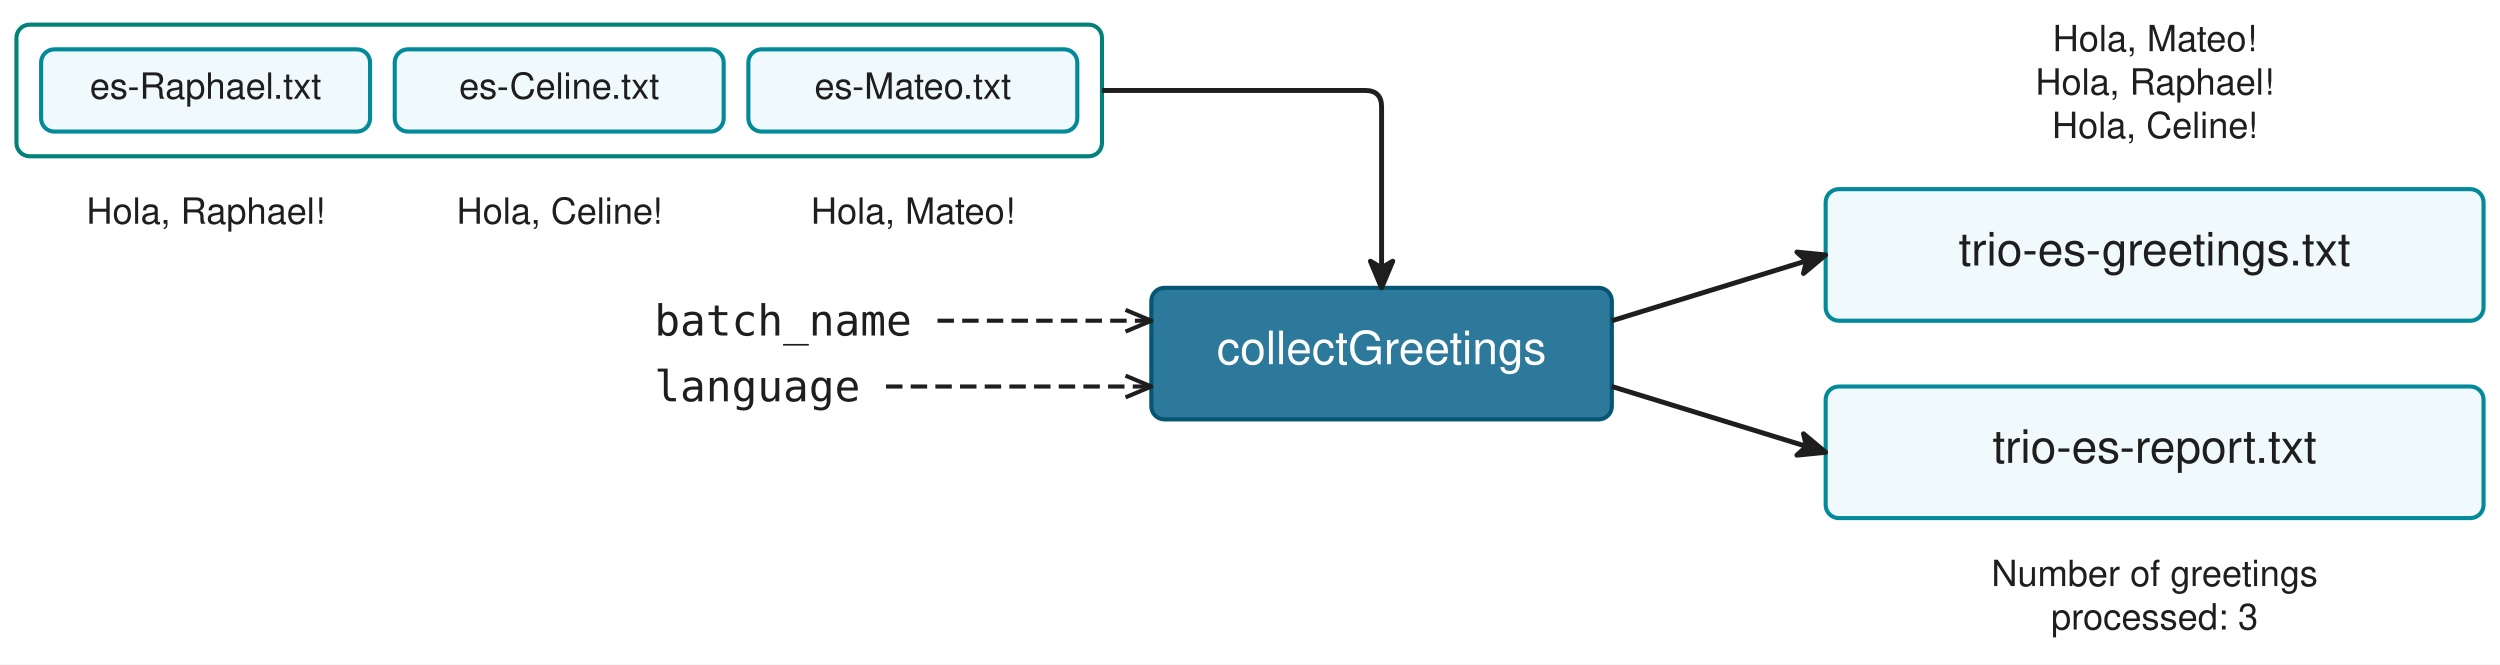
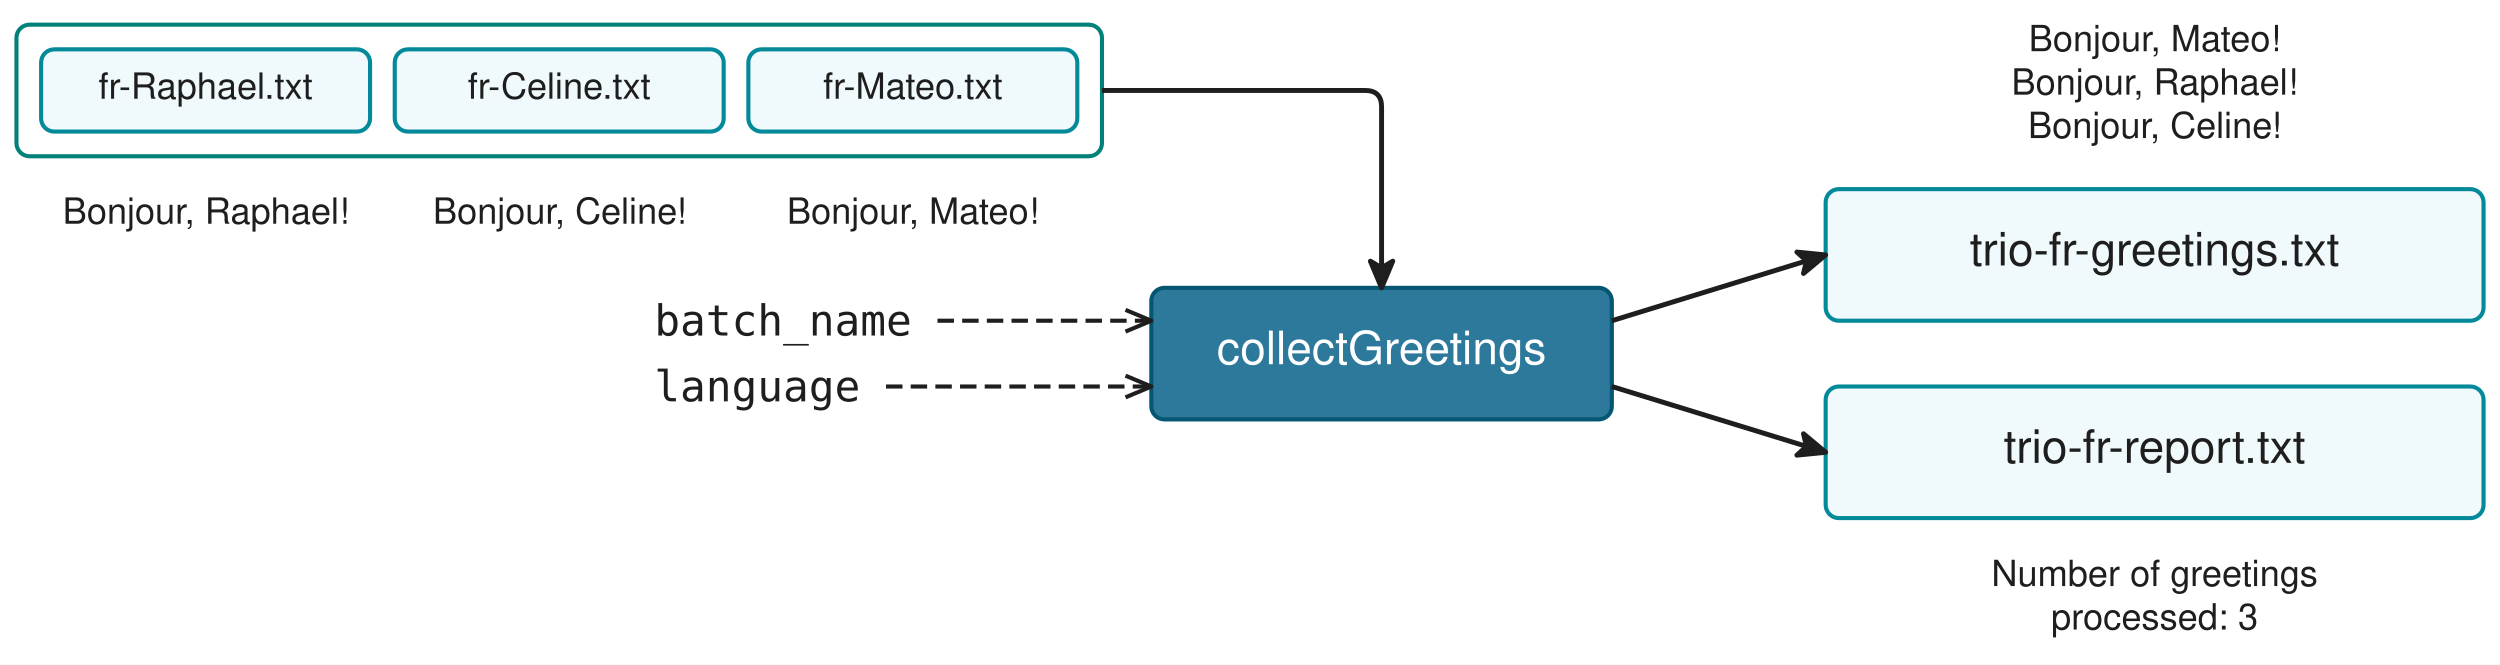
- <svg xmlns="http://www.w3.org/2000/svg" version="1.1" width="1520px" height="404px" viewBox="30 25 1520 404" content="&lt;mxfile host=&quot;drawio&quot;&gt;&lt;diagram id=&quot;page-1&quot; name=&quot;Page-1&quot;&gt;&lt;mxGraphModel grid=&quot;1&quot; gridSize=&quot;10&quot; guides=&quot;1&quot; tooltips=&quot;1&quot; connect=&quot;1&quot; arrows=&quot;1&quot; fold=&quot;1&quot; page=&quot;0&quot; pageScale=&quot;1&quot; pageWidth=&quot;1600&quot; pageHeight=&quot;1000&quot; math=&quot;0&quot; shadow=&quot;0&quot;&gt;&lt;root&gt;&lt;mxCell id=&quot;0&quot; /&gt;&lt;mxCell id=&quot;1&quot; parent=&quot;0&quot; /&gt;&lt;mxCell id=&quot;in&quot; value=&quot;&quot; style=&quot;rounded=1;absoluteArcSize=1;arcSize=16;fillColor=#ffffff;strokeColor=#018178;strokeWidth=2.5;fontFamily=Helvetica;fontSize=22;fontColor=#1e1e1e;html=0;whiteSpace=nowrap;container=1;collapsible=0;recursiveResize=0;&quot; vertex=&quot;1&quot; parent=&quot;1&quot;&gt;&lt;mxGeometry x=&quot;40&quot; y=&quot;40&quot; width=&quot;660&quot; height=&quot;80&quot; as=&quot;geometry&quot; /&gt;&lt;/mxCell&gt;&lt;mxCell id=&quot;in-0&quot; value=&quot;es-Raphael.txt&quot; style=&quot;rounded=1;absoluteArcSize=1;arcSize=16;fillColor=#f0f9fb;strokeColor=#02899a;strokeWidth=2.5;fontFamily=Helvetica;fontSize=22;fontColor=#1e1e1e;html=0;whiteSpace=nowrap;&quot; vertex=&quot;1&quot; parent=&quot;in&quot;&gt;&lt;mxGeometry x=&quot;15&quot; y=&quot;15&quot; width=&quot;200&quot; height=&quot;50&quot; as=&quot;geometry&quot; /&gt;&lt;/mxCell&gt;&lt;mxCell id=&quot;in-0-contents&quot; value=&quot;Hola, Raphael!&quot; style=&quot;text;align=center;verticalAlign=middle;spacing=0;spacingLeft=4;fontFamily=Helvetica;fontSize=22;fontColor=#1e1e1e;html=0;whiteSpace=nowrap;&quot; vertex=&quot;1&quot; parent=&quot;1&quot;&gt;&lt;mxGeometry x=&quot;55&quot; y=&quot;140&quot; width=&quot;200&quot; height=&quot;32&quot; as=&quot;geometry&quot; /&gt;&lt;/mxCell&gt;&lt;mxCell id=&quot;in-1&quot; value=&quot;es-Celine.txt&quot; style=&quot;rounded=1;absoluteArcSize=1;arcSize=16;fillColor=#f0f9fb;strokeColor=#02899a;strokeWidth=2.5;fontFamily=Helvetica;fontSize=22;fontColor=#1e1e1e;html=0;whiteSpace=nowrap;&quot; vertex=&quot;1&quot; parent=&quot;in&quot;&gt;&lt;mxGeometry x=&quot;230&quot; y=&quot;15&quot; width=&quot;200&quot; height=&quot;50&quot; as=&quot;geometry&quot; /&gt;&lt;/mxCell&gt;&lt;mxCell id=&quot;in-1-contents&quot; value=&quot;Hola, Celine!&quot; style=&quot;text;align=center;verticalAlign=middle;spacing=0;spacingLeft=4;fontFamily=Helvetica;fontSize=22;fontColor=#1e1e1e;html=0;whiteSpace=nowrap;&quot; vertex=&quot;1&quot; parent=&quot;1&quot;&gt;&lt;mxGeometry x=&quot;270&quot; y=&quot;140&quot; width=&quot;200&quot; height=&quot;32&quot; as=&quot;geometry&quot; /&gt;&lt;/mxCell&gt;&lt;mxCell id=&quot;in-2&quot; value=&quot;es-Mateo.txt&quot; style=&quot;rounded=1;absoluteArcSize=1;arcSize=16;fillColor=#f0f9fb;strokeColor=#02899a;strokeWidth=2.5;fontFamily=Helvetica;fontSize=22;fontColor=#1e1e1e;html=0;whiteSpace=nowrap;&quot; vertex=&quot;1&quot; parent=&quot;in&quot;&gt;&lt;mxGeometry x=&quot;445&quot; y=&quot;15&quot; width=&quot;200&quot; height=&quot;50&quot; as=&quot;geometry&quot; /&gt;&lt;/mxCell&gt;&lt;mxCell id=&quot;in-2-contents&quot; value=&quot;Hola, Mateo!&quot; style=&quot;text;align=center;verticalAlign=middle;spacing=0;spacingLeft=4;fontFamily=Helvetica;fontSize=22;fontColor=#1e1e1e;html=0;whiteSpace=nowrap;&quot; vertex=&quot;1&quot; parent=&quot;1&quot;&gt;&lt;mxGeometry x=&quot;485&quot; y=&quot;140&quot; width=&quot;200&quot; height=&quot;32&quot; as=&quot;geometry&quot; /&gt;&lt;/mxCell&gt;&lt;mxCell id=&quot;proc&quot; value=&quot;collectGreetings&quot; style=&quot;rounded=1;absoluteArcSize=1;arcSize=16;fillColor=#2d799b;strokeColor=#055672;strokeWidth=2.5;fontFamily=Helvetica;fontSize=28;fontColor=#ffffff;html=0;whiteSpace=nowrap;&quot; vertex=&quot;1&quot; parent=&quot;1&quot;&gt;&lt;mxGeometry x=&quot;730&quot; y=&quot;200&quot; width=&quot;280&quot; height=&quot;80&quot; as=&quot;geometry&quot; /&gt;&lt;/mxCell&gt;&lt;mxCell id=&quot;e-in&quot; style=&quot;edgeStyle=orthogonalEdgeStyle;html=0;strokeColor=#1e1e1e;endSize=12;rounded=1;arcSize=40;strokeWidth=3;endArrow=classic;endFill=1;exitX=1;exitY=0.5;exitDx=0;exitDy=0;entryX=0.5;entryY=0;entryDx=0;entryDy=0;&quot; edge=&quot;1&quot; parent=&quot;1&quot; source=&quot;in&quot; target=&quot;proc&quot;&gt;&lt;mxGeometry relative=&quot;1&quot; as=&quot;geometry&quot;&gt;&lt;Array as=&quot;points&quot;&gt;&lt;mxPoint x=&quot;870&quot; y=&quot;80&quot; /&gt;&lt;/Array&gt;&lt;/mxGeometry&gt;&lt;/mxCell&gt;&lt;mxCell id=&quot;val0&quot; value=&quot;batch_name&quot; style=&quot;text;align=left;verticalAlign=middle;spacing=0;spacingLeft=4;fontFamily=Menlo;fontSize=26;fontColor=#1e1e1e;html=0;whiteSpace=nowrap;&quot; vertex=&quot;1&quot; parent=&quot;1&quot;&gt;&lt;mxGeometry x=&quot;423.83&quot; y=&quot;201&quot; width=&quot;176.17&quot; height=&quot;38&quot; as=&quot;geometry&quot; /&gt;&lt;/mxCell&gt;&lt;mxCell id=&quot;e-val0&quot; style=&quot;edgeStyle=none;html=0;strokeColor=#1e1e1e;endSize=12;strokeWidth=2.5;dashed=1;dashPattern=4 2;endArrow=open;endFill=0;exitX=1;exitY=0.5;exitDx=0;exitDy=0;entryX=0;entryY=0.25;entryDx=0;entryDy=0;&quot; edge=&quot;1&quot; parent=&quot;1&quot; source=&quot;val0&quot; target=&quot;proc&quot;&gt;&lt;mxGeometry relative=&quot;1&quot; as=&quot;geometry&quot; /&gt;&lt;/mxCell&gt;&lt;mxCell id=&quot;val1&quot; value=&quot;language&quot; style=&quot;text;align=left;verticalAlign=middle;spacing=0;spacingLeft=4;fontFamily=Menlo;fontSize=26;fontColor=#1e1e1e;html=0;whiteSpace=nowrap;&quot; vertex=&quot;1&quot; parent=&quot;1&quot;&gt;&lt;mxGeometry x=&quot;423.83&quot; y=&quot;241&quot; width=&quot;144.87&quot; height=&quot;38&quot; as=&quot;geometry&quot; /&gt;&lt;/mxCell&gt;&lt;mxCell id=&quot;e-val1&quot; style=&quot;edgeStyle=none;html=0;strokeColor=#1e1e1e;endSize=12;strokeWidth=2.5;dashed=1;dashPattern=4 2;endArrow=open;endFill=0;exitX=1;exitY=0.5;exitDx=0;exitDy=0;entryX=0;entryY=0.75;entryDx=0;entryDy=0;&quot; edge=&quot;1&quot; parent=&quot;1&quot; source=&quot;val1&quot; target=&quot;proc&quot;&gt;&lt;mxGeometry relative=&quot;1&quot; as=&quot;geometry&quot; /&gt;&lt;/mxCell&gt;&lt;mxCell id=&quot;out0&quot; value=&quot;trio-es-greetings.txt&quot; style=&quot;rounded=1;absoluteArcSize=1;arcSize=16;fillColor=#f0f9fb;strokeColor=#02899a;strokeWidth=2.5;fontFamily=Helvetica;fontSize=28;fontColor=#1e1e1e;html=0;whiteSpace=nowrap;&quot; vertex=&quot;1&quot; parent=&quot;1&quot;&gt;&lt;mxGeometry x=&quot;1140&quot; y=&quot;140&quot; width=&quot;400&quot; height=&quot;80&quot; as=&quot;geometry&quot; /&gt;&lt;/mxCell&gt;&lt;mxCell id=&quot;e-out0&quot; style=&quot;edgeStyle=none;html=0;strokeColor=#1e1e1e;endSize=12;strokeWidth=3;endArrow=classic;endFill=1;exitX=1;exitY=0.25;exitDx=0;exitDy=0;entryX=0;entryY=0.5;entryDx=0;entryDy=0;&quot; edge=&quot;1&quot; parent=&quot;1&quot; source=&quot;proc&quot; target=&quot;out0&quot;&gt;&lt;mxGeometry relative=&quot;1&quot; as=&quot;geometry&quot; /&gt;&lt;/mxCell&gt;&lt;mxCell id=&quot;out0-contents&quot; value=&quot;Hola, Mateo!&amp;#10;Hola, Raphael!&amp;#10;Hola, Celine!&quot; style=&quot;text;align=center;verticalAlign=middle;spacing=0;spacingLeft=4;fontFamily=Helvetica;fontSize=22;fontColor=#1e1e1e;html=0;whiteSpace=nowrap;&quot; vertex=&quot;1&quot; parent=&quot;1&quot;&gt;&lt;mxGeometry x=&quot;1140&quot; y=&quot;35&quot; width=&quot;400&quot; height=&quot;85&quot; as=&quot;geometry&quot; /&gt;&lt;/mxCell&gt;&lt;mxCell id=&quot;out1&quot; value=&quot;trio-es-report.txt&quot; style=&quot;rounded=1;absoluteArcSize=1;arcSize=16;fillColor=#f0f9fb;strokeColor=#02899a;strokeWidth=2.5;fontFamily=Helvetica;fontSize=28;fontColor=#1e1e1e;html=0;whiteSpace=nowrap;&quot; vertex=&quot;1&quot; parent=&quot;1&quot;&gt;&lt;mxGeometry x=&quot;1140&quot; y=&quot;260&quot; width=&quot;400&quot; height=&quot;80&quot; as=&quot;geometry&quot; /&gt;&lt;/mxCell&gt;&lt;mxCell id=&quot;e-out1&quot; style=&quot;edgeStyle=none;html=0;strokeColor=#1e1e1e;endSize=12;strokeWidth=3;endArrow=classic;endFill=1;exitX=1;exitY=0.75;exitDx=0;exitDy=0;entryX=0;entryY=0.5;entryDx=0;entryDy=0;&quot; edge=&quot;1&quot; parent=&quot;1&quot; source=&quot;proc&quot; target=&quot;out1&quot;&gt;&lt;mxGeometry relative=&quot;1&quot; as=&quot;geometry&quot; /&gt;&lt;/mxCell&gt;&lt;mxCell id=&quot;out1-contents&quot; value=&quot;Number of greetings&amp;#10;processed: 3&quot; style=&quot;text;align=center;verticalAlign=middle;spacing=0;spacingLeft=4;fontFamily=Helvetica;fontSize=22;fontColor=#1e1e1e;html=0;whiteSpace=nowrap;&quot; vertex=&quot;1&quot; parent=&quot;1&quot;&gt;&lt;mxGeometry x=&quot;1140&quot; y=&quot;360&quot; width=&quot;400&quot; height=&quot;59&quot; as=&quot;geometry&quot; /&gt;&lt;/mxCell&gt;&lt;/root&gt;&lt;/mxGraphModel&gt;&lt;/diagram&gt;&lt;/mxfile&gt;">
+ <svg xmlns="http://www.w3.org/2000/svg" version="1.1" width="1520px" height="404px" viewBox="30 25 1520 404" content="&lt;mxfile host=&quot;drawio&quot;&gt;&lt;diagram id=&quot;page-1&quot; name=&quot;Page-1&quot;&gt;&lt;mxGraphModel grid=&quot;1&quot; gridSize=&quot;10&quot; guides=&quot;1&quot; tooltips=&quot;1&quot; connect=&quot;1&quot; arrows=&quot;1&quot; fold=&quot;1&quot; page=&quot;0&quot; pageScale=&quot;1&quot; pageWidth=&quot;1600&quot; pageHeight=&quot;1000&quot; math=&quot;0&quot; shadow=&quot;0&quot;&gt;&lt;root&gt;&lt;mxCell id=&quot;0&quot; /&gt;&lt;mxCell id=&quot;1&quot; parent=&quot;0&quot; /&gt;&lt;mxCell id=&quot;in&quot; value=&quot;&quot; style=&quot;rounded=1;absoluteArcSize=1;arcSize=16;fillColor=#ffffff;strokeColor=#018178;strokeWidth=2.5;fontFamily=Helvetica;fontSize=22;fontColor=#1e1e1e;html=0;whiteSpace=nowrap;container=1;collapsible=0;recursiveResize=0;&quot; vertex=&quot;1&quot; parent=&quot;1&quot;&gt;&lt;mxGeometry x=&quot;40&quot; y=&quot;40&quot; width=&quot;660&quot; height=&quot;80&quot; as=&quot;geometry&quot; /&gt;&lt;/mxCell&gt;&lt;mxCell id=&quot;in-0&quot; value=&quot;fr-Raphael.txt&quot; style=&quot;rounded=1;absoluteArcSize=1;arcSize=16;fillColor=#f0f9fb;strokeColor=#02899a;strokeWidth=2.5;fontFamily=Helvetica;fontSize=22;fontColor=#1e1e1e;html=0;whiteSpace=nowrap;&quot; vertex=&quot;1&quot; parent=&quot;in&quot;&gt;&lt;mxGeometry x=&quot;15&quot; y=&quot;15&quot; width=&quot;200&quot; height=&quot;50&quot; as=&quot;geometry&quot; /&gt;&lt;/mxCell&gt;&lt;mxCell id=&quot;in-0-contents&quot; value=&quot;Bonjour, Raphael!&quot; style=&quot;text;align=center;verticalAlign=middle;spacing=0;spacingLeft=4;fontFamily=Helvetica;fontSize=22;fontColor=#1e1e1e;html=0;whiteSpace=nowrap;&quot; vertex=&quot;1&quot; parent=&quot;1&quot;&gt;&lt;mxGeometry x=&quot;47.15&quot; y=&quot;140&quot; width=&quot;216&quot; height=&quot;32&quot; as=&quot;geometry&quot; /&gt;&lt;/mxCell&gt;&lt;mxCell id=&quot;in-1&quot; value=&quot;fr-Celine.txt&quot; style=&quot;rounded=1;absoluteArcSize=1;arcSize=16;fillColor=#f0f9fb;strokeColor=#02899a;strokeWidth=2.5;fontFamily=Helvetica;fontSize=22;fontColor=#1e1e1e;html=0;whiteSpace=nowrap;&quot; vertex=&quot;1&quot; parent=&quot;in&quot;&gt;&lt;mxGeometry x=&quot;230&quot; y=&quot;15&quot; width=&quot;200&quot; height=&quot;50&quot; as=&quot;geometry&quot; /&gt;&lt;/mxCell&gt;&lt;mxCell id=&quot;in-1-contents&quot; value=&quot;Bonjour, Celine!&quot; style=&quot;text;align=center;verticalAlign=middle;spacing=0;spacingLeft=4;fontFamily=Helvetica;fontSize=22;fontColor=#1e1e1e;html=0;whiteSpace=nowrap;&quot; vertex=&quot;1&quot; parent=&quot;1&quot;&gt;&lt;mxGeometry x=&quot;268.2&quot; y=&quot;140&quot; width=&quot;204&quot; height=&quot;32&quot; as=&quot;geometry&quot; /&gt;&lt;/mxCell&gt;&lt;mxCell id=&quot;in-2&quot; value=&quot;fr-Mateo.txt&quot; style=&quot;rounded=1;absoluteArcSize=1;arcSize=16;fillColor=#f0f9fb;strokeColor=#02899a;strokeWidth=2.5;fontFamily=Helvetica;fontSize=22;fontColor=#1e1e1e;html=0;whiteSpace=nowrap;&quot; vertex=&quot;1&quot; parent=&quot;in&quot;&gt;&lt;mxGeometry x=&quot;445&quot; y=&quot;15&quot; width=&quot;200&quot; height=&quot;50&quot; as=&quot;geometry&quot; /&gt;&lt;/mxCell&gt;&lt;mxCell id=&quot;in-2-contents&quot; value=&quot;Bonjour, Mateo!&quot; style=&quot;text;align=center;verticalAlign=middle;spacing=0;spacingLeft=4;fontFamily=Helvetica;fontSize=22;fontColor=#1e1e1e;html=0;whiteSpace=nowrap;&quot; vertex=&quot;1&quot; parent=&quot;1&quot;&gt;&lt;mxGeometry x=&quot;485&quot; y=&quot;140&quot; width=&quot;200&quot; height=&quot;32&quot; as=&quot;geometry&quot; /&gt;&lt;/mxCell&gt;&lt;mxCell id=&quot;proc&quot; value=&quot;collectGreetings&quot; style=&quot;rounded=1;absoluteArcSize=1;arcSize=16;fillColor=#2d799b;strokeColor=#055672;strokeWidth=2.5;fontFamily=Helvetica;fontSize=28;fontColor=#ffffff;html=0;whiteSpace=nowrap;&quot; vertex=&quot;1&quot; parent=&quot;1&quot;&gt;&lt;mxGeometry x=&quot;730&quot; y=&quot;200&quot; width=&quot;280&quot; height=&quot;80&quot; as=&quot;geometry&quot; /&gt;&lt;/mxCell&gt;&lt;mxCell id=&quot;e-in&quot; style=&quot;edgeStyle=orthogonalEdgeStyle;html=0;strokeColor=#1e1e1e;endSize=12;rounded=1;arcSize=40;strokeWidth=3;endArrow=classic;endFill=1;exitX=1;exitY=0.5;exitDx=0;exitDy=0;entryX=0.5;entryY=0;entryDx=0;entryDy=0;&quot; edge=&quot;1&quot; parent=&quot;1&quot; source=&quot;in&quot; target=&quot;proc&quot;&gt;&lt;mxGeometry relative=&quot;1&quot; as=&quot;geometry&quot;&gt;&lt;Array as=&quot;points&quot;&gt;&lt;mxPoint x=&quot;870&quot; y=&quot;80&quot; /&gt;&lt;/Array&gt;&lt;/mxGeometry&gt;&lt;/mxCell&gt;&lt;mxCell id=&quot;val0&quot; value=&quot;batch_name&quot; style=&quot;text;align=left;verticalAlign=middle;spacing=0;spacingLeft=4;fontFamily=Menlo;fontSize=26;fontColor=#1e1e1e;html=0;whiteSpace=nowrap;&quot; vertex=&quot;1&quot; parent=&quot;1&quot;&gt;&lt;mxGeometry x=&quot;423.83&quot; y=&quot;201&quot; width=&quot;176.17&quot; height=&quot;38&quot; as=&quot;geometry&quot; /&gt;&lt;/mxCell&gt;&lt;mxCell id=&quot;e-val0&quot; style=&quot;edgeStyle=none;html=0;strokeColor=#1e1e1e;endSize=12;strokeWidth=2.5;dashed=1;dashPattern=4 2;endArrow=open;endFill=0;exitX=1;exitY=0.5;exitDx=0;exitDy=0;entryX=0;entryY=0.25;entryDx=0;entryDy=0;&quot; edge=&quot;1&quot; parent=&quot;1&quot; source=&quot;val0&quot; target=&quot;proc&quot;&gt;&lt;mxGeometry relative=&quot;1&quot; as=&quot;geometry&quot; /&gt;&lt;/mxCell&gt;&lt;mxCell id=&quot;val1&quot; value=&quot;language&quot; style=&quot;text;align=left;verticalAlign=middle;spacing=0;spacingLeft=4;fontFamily=Menlo;fontSize=26;fontColor=#1e1e1e;html=0;whiteSpace=nowrap;&quot; vertex=&quot;1&quot; parent=&quot;1&quot;&gt;&lt;mxGeometry x=&quot;423.83&quot; y=&quot;241&quot; width=&quot;144.87&quot; height=&quot;38&quot; as=&quot;geometry&quot; /&gt;&lt;/mxCell&gt;&lt;mxCell id=&quot;e-val1&quot; style=&quot;edgeStyle=none;html=0;strokeColor=#1e1e1e;endSize=12;strokeWidth=2.5;dashed=1;dashPattern=4 2;endArrow=open;endFill=0;exitX=1;exitY=0.5;exitDx=0;exitDy=0;entryX=0;entryY=0.75;entryDx=0;entryDy=0;&quot; edge=&quot;1&quot; parent=&quot;1&quot; source=&quot;val1&quot; target=&quot;proc&quot;&gt;&lt;mxGeometry relative=&quot;1&quot; as=&quot;geometry&quot; /&gt;&lt;/mxCell&gt;&lt;mxCell id=&quot;out0&quot; value=&quot;trio-fr-greetings.txt&quot; style=&quot;rounded=1;absoluteArcSize=1;arcSize=16;fillColor=#f0f9fb;strokeColor=#02899a;strokeWidth=2.5;fontFamily=Helvetica;fontSize=28;fontColor=#1e1e1e;html=0;whiteSpace=nowrap;&quot; vertex=&quot;1&quot; parent=&quot;1&quot;&gt;&lt;mxGeometry x=&quot;1140&quot; y=&quot;140&quot; width=&quot;400&quot; height=&quot;80&quot; as=&quot;geometry&quot; /&gt;&lt;/mxCell&gt;&lt;mxCell id=&quot;e-out0&quot; style=&quot;edgeStyle=none;html=0;strokeColor=#1e1e1e;endSize=12;strokeWidth=3;endArrow=classic;endFill=1;exitX=1;exitY=0.25;exitDx=0;exitDy=0;entryX=0;entryY=0.5;entryDx=0;entryDy=0;&quot; edge=&quot;1&quot; parent=&quot;1&quot; source=&quot;proc&quot; target=&quot;out0&quot;&gt;&lt;mxGeometry relative=&quot;1&quot; as=&quot;geometry&quot; /&gt;&lt;/mxCell&gt;&lt;mxCell id=&quot;out0-contents&quot; value=&quot;Bonjour, Mateo!&amp;#10;Bonjour, Raphael!&amp;#10;Bonjour, Celine!&quot; style=&quot;text;align=center;verticalAlign=middle;spacing=0;spacingLeft=4;fontFamily=Helvetica;fontSize=22;fontColor=#1e1e1e;html=0;whiteSpace=nowrap;&quot; vertex=&quot;1&quot; parent=&quot;1&quot;&gt;&lt;mxGeometry x=&quot;1140&quot; y=&quot;35&quot; width=&quot;400&quot; height=&quot;85&quot; as=&quot;geometry&quot; /&gt;&lt;/mxCell&gt;&lt;mxCell id=&quot;out1&quot; value=&quot;trio-fr-report.txt&quot; style=&quot;rounded=1;absoluteArcSize=1;arcSize=16;fillColor=#f0f9fb;strokeColor=#02899a;strokeWidth=2.5;fontFamily=Helvetica;fontSize=28;fontColor=#1e1e1e;html=0;whiteSpace=nowrap;&quot; vertex=&quot;1&quot; parent=&quot;1&quot;&gt;&lt;mxGeometry x=&quot;1140&quot; y=&quot;260&quot; width=&quot;400&quot; height=&quot;80&quot; as=&quot;geometry&quot; /&gt;&lt;/mxCell&gt;&lt;mxCell id=&quot;e-out1&quot; style=&quot;edgeStyle=none;html=0;strokeColor=#1e1e1e;endSize=12;strokeWidth=3;endArrow=classic;endFill=1;exitX=1;exitY=0.75;exitDx=0;exitDy=0;entryX=0;entryY=0.5;entryDx=0;entryDy=0;&quot; edge=&quot;1&quot; parent=&quot;1&quot; source=&quot;proc&quot; target=&quot;out1&quot;&gt;&lt;mxGeometry relative=&quot;1&quot; as=&quot;geometry&quot; /&gt;&lt;/mxCell&gt;&lt;mxCell id=&quot;out1-contents&quot; value=&quot;Number of greetings&amp;#10;processed: 3&quot; style=&quot;text;align=center;verticalAlign=middle;spacing=0;spacingLeft=4;fontFamily=Helvetica;fontSize=22;fontColor=#1e1e1e;html=0;whiteSpace=nowrap;&quot; vertex=&quot;1&quot; parent=&quot;1&quot;&gt;&lt;mxGeometry x=&quot;1140&quot; y=&quot;360&quot; width=&quot;400&quot; height=&quot;59&quot; as=&quot;geometry&quot; /&gt;&lt;/mxCell&gt;&lt;/root&gt;&lt;/mxGraphModel&gt;&lt;/diagram&gt;&lt;/mxfile&gt;">
  <g>
    <rect x="30" y="25" width="1520" height="404" fill="#ffffff" />
    <rect x="40" y="40" width="660" height="80" rx="8" fill="#ffffff" stroke="#018178" stroke-width="2.5" />
-     <text x="155" y="156" font-family="Helvetica, Arial, sans-serif" font-size="22px" fill="#1e1e1e" text-anchor="middle" dominant-baseline="central" xml:space="preserve">Hola, Raphael!</text>
-     <text x="370" y="156" font-family="Helvetica, Arial, sans-serif" font-size="22px" fill="#1e1e1e" text-anchor="middle" dominant-baseline="central" xml:space="preserve">Hola, Celine!</text>
-     <text x="585" y="156" font-family="Helvetica, Arial, sans-serif" font-size="22px" fill="#1e1e1e" text-anchor="middle" dominant-baseline="central" xml:space="preserve">Hola, Mateo!</text>
+     <text x="155.15" y="156" font-family="Helvetica, Arial, sans-serif" font-size="22px" fill="#1e1e1e" text-anchor="middle" dominant-baseline="central" xml:space="preserve">Bonjour, Raphael!</text>
+     <text x="370.2" y="156" font-family="Helvetica, Arial, sans-serif" font-size="22px" fill="#1e1e1e" text-anchor="middle" dominant-baseline="central" xml:space="preserve">Bonjour, Celine!</text>
+     <text x="585" y="156" font-family="Helvetica, Arial, sans-serif" font-size="22px" fill="#1e1e1e" text-anchor="middle" dominant-baseline="central" xml:space="preserve">Bonjour, Mateo!</text>
    <rect x="730" y="200" width="280" height="80" rx="8" fill="#2d799b" stroke="#055672" stroke-width="2.5" />
    <text x="870" y="240" font-family="Helvetica, Arial, sans-serif" font-size="28px" fill="#ffffff" text-anchor="middle" dominant-baseline="central" xml:space="preserve">collectGreetings</text>
    <text x="427.83" y="220" font-family="Menlo, Consolas, monospace" font-size="26px" fill="#1e1e1e" text-anchor="start" dominant-baseline="central" xml:space="preserve">batch_name</text>
    <text x="427.83" y="260" font-family="Menlo, Consolas, monospace" font-size="26px" fill="#1e1e1e" text-anchor="start" dominant-baseline="central" xml:space="preserve">language</text>
    <rect x="1140" y="140" width="400" height="80" rx="8" fill="#f0f9fb" stroke="#02899a" stroke-width="2.5" />
-     <text x="1340" y="180" font-family="Helvetica, Arial, sans-serif" font-size="28px" fill="#1e1e1e" text-anchor="middle" dominant-baseline="central" xml:space="preserve">trio-es-greetings.txt</text>
-     <text x="1340" y="51.1" font-family="Helvetica, Arial, sans-serif" font-size="22px" fill="#1e1e1e" text-anchor="middle" dominant-baseline="central" xml:space="preserve">Hola, Mateo!</text>
-     <text x="1340" y="77.5" font-family="Helvetica, Arial, sans-serif" font-size="22px" fill="#1e1e1e" text-anchor="middle" dominant-baseline="central" xml:space="preserve">Hola, Raphael!</text>
-     <text x="1340" y="103.9" font-family="Helvetica, Arial, sans-serif" font-size="22px" fill="#1e1e1e" text-anchor="middle" dominant-baseline="central" xml:space="preserve">Hola, Celine!</text>
+     <text x="1340" y="180" font-family="Helvetica, Arial, sans-serif" font-size="28px" fill="#1e1e1e" text-anchor="middle" dominant-baseline="central" xml:space="preserve">trio-fr-greetings.txt</text>
+     <text x="1340" y="51.1" font-family="Helvetica, Arial, sans-serif" font-size="22px" fill="#1e1e1e" text-anchor="middle" dominant-baseline="central" xml:space="preserve">Bonjour, Mateo!</text>
+     <text x="1340" y="77.5" font-family="Helvetica, Arial, sans-serif" font-size="22px" fill="#1e1e1e" text-anchor="middle" dominant-baseline="central" xml:space="preserve">Bonjour, Raphael!</text>
+     <text x="1340" y="103.9" font-family="Helvetica, Arial, sans-serif" font-size="22px" fill="#1e1e1e" text-anchor="middle" dominant-baseline="central" xml:space="preserve">Bonjour, Celine!</text>
    <rect x="1140" y="260" width="400" height="80" rx="8" fill="#f0f9fb" stroke="#02899a" stroke-width="2.5" />
-     <text x="1340" y="300" font-family="Helvetica, Arial, sans-serif" font-size="28px" fill="#1e1e1e" text-anchor="middle" dominant-baseline="central" xml:space="preserve">trio-es-report.txt</text>
+     <text x="1340" y="300" font-family="Helvetica, Arial, sans-serif" font-size="28px" fill="#1e1e1e" text-anchor="middle" dominant-baseline="central" xml:space="preserve">trio-fr-report.txt</text>
    <text x="1340" y="376.3" font-family="Helvetica, Arial, sans-serif" font-size="22px" fill="#1e1e1e" text-anchor="middle" dominant-baseline="central" xml:space="preserve">Number of greetings</text>
    <text x="1340" y="402.7" font-family="Helvetica, Arial, sans-serif" font-size="22px" fill="#1e1e1e" text-anchor="middle" dominant-baseline="central" xml:space="preserve">processed: 3</text>
    <rect x="55" y="55" width="200" height="50" rx="8" fill="#f0f9fb" stroke="#02899a" stroke-width="2.5" />
-     <text x="155" y="80" font-family="Helvetica, Arial, sans-serif" font-size="22px" fill="#1e1e1e" text-anchor="middle" dominant-baseline="central" xml:space="preserve">es-Raphael.txt</text>
+     <text x="155" y="80" font-family="Helvetica, Arial, sans-serif" font-size="22px" fill="#1e1e1e" text-anchor="middle" dominant-baseline="central" xml:space="preserve">fr-Raphael.txt</text>
    <rect x="270" y="55" width="200" height="50" rx="8" fill="#f0f9fb" stroke="#02899a" stroke-width="2.5" />
-     <text x="370" y="80" font-family="Helvetica, Arial, sans-serif" font-size="22px" fill="#1e1e1e" text-anchor="middle" dominant-baseline="central" xml:space="preserve">es-Celine.txt</text>
+     <text x="370" y="80" font-family="Helvetica, Arial, sans-serif" font-size="22px" fill="#1e1e1e" text-anchor="middle" dominant-baseline="central" xml:space="preserve">fr-Celine.txt</text>
    <rect x="485" y="55" width="200" height="50" rx="8" fill="#f0f9fb" stroke="#02899a" stroke-width="2.5" />
-     <text x="585" y="80" font-family="Helvetica, Arial, sans-serif" font-size="22px" fill="#1e1e1e" text-anchor="middle" dominant-baseline="central" xml:space="preserve">es-Mateo.txt</text>
+     <text x="585" y="80" font-family="Helvetica, Arial, sans-serif" font-size="22px" fill="#1e1e1e" text-anchor="middle" dominant-baseline="central" xml:space="preserve">fr-Mateo.txt</text>
    <path d="M700 80 L860 80 Q870 80 870 90 L870 187.85" fill="none" stroke="#1e1e1e" stroke-width="3" />
    <path d="M870 200 L863.2 183.8 L870 187.85 L876.8 183.8 Z" fill="#1e1e1e" stroke="#1e1e1e" stroke-width="3" stroke-linejoin="round" />
    <path d="M600 220 L728.75 220" fill="none" stroke="#1e1e1e" stroke-width="2.5" stroke-dasharray="10 5" />
    <path d="M714.3 226.59 L730 220 L714.3 213.41" fill="none" stroke="#1e1e1e" stroke-width="2.5" stroke-linejoin="round" />
    <path d="M568.7 260 L728.75 260" fill="none" stroke="#1e1e1e" stroke-width="2.5" stroke-dasharray="10 5" />
    <path d="M714.3 266.59 L730 260 L714.3 253.41" fill="none" stroke="#1e1e1e" stroke-width="2.5" stroke-linejoin="round" />
    <path d="M1010 220 L1128.39 183.57" fill="none" stroke="#1e1e1e" stroke-width="3" />
    <path d="M1140 180 L1126.52 191.27 L1128.39 183.57 L1122.52 178.26 Z" fill="#1e1e1e" stroke="#1e1e1e" stroke-width="3" stroke-linejoin="round" />
    <path d="M1010 260 L1128.39 296.43" fill="none" stroke="#1e1e1e" stroke-width="3" />
    <path d="M1140 300 L1122.52 301.74 L1128.39 296.43 L1126.52 288.73 Z" fill="#1e1e1e" stroke="#1e1e1e" stroke-width="3" stroke-linejoin="round" />
  </g>
</svg>
